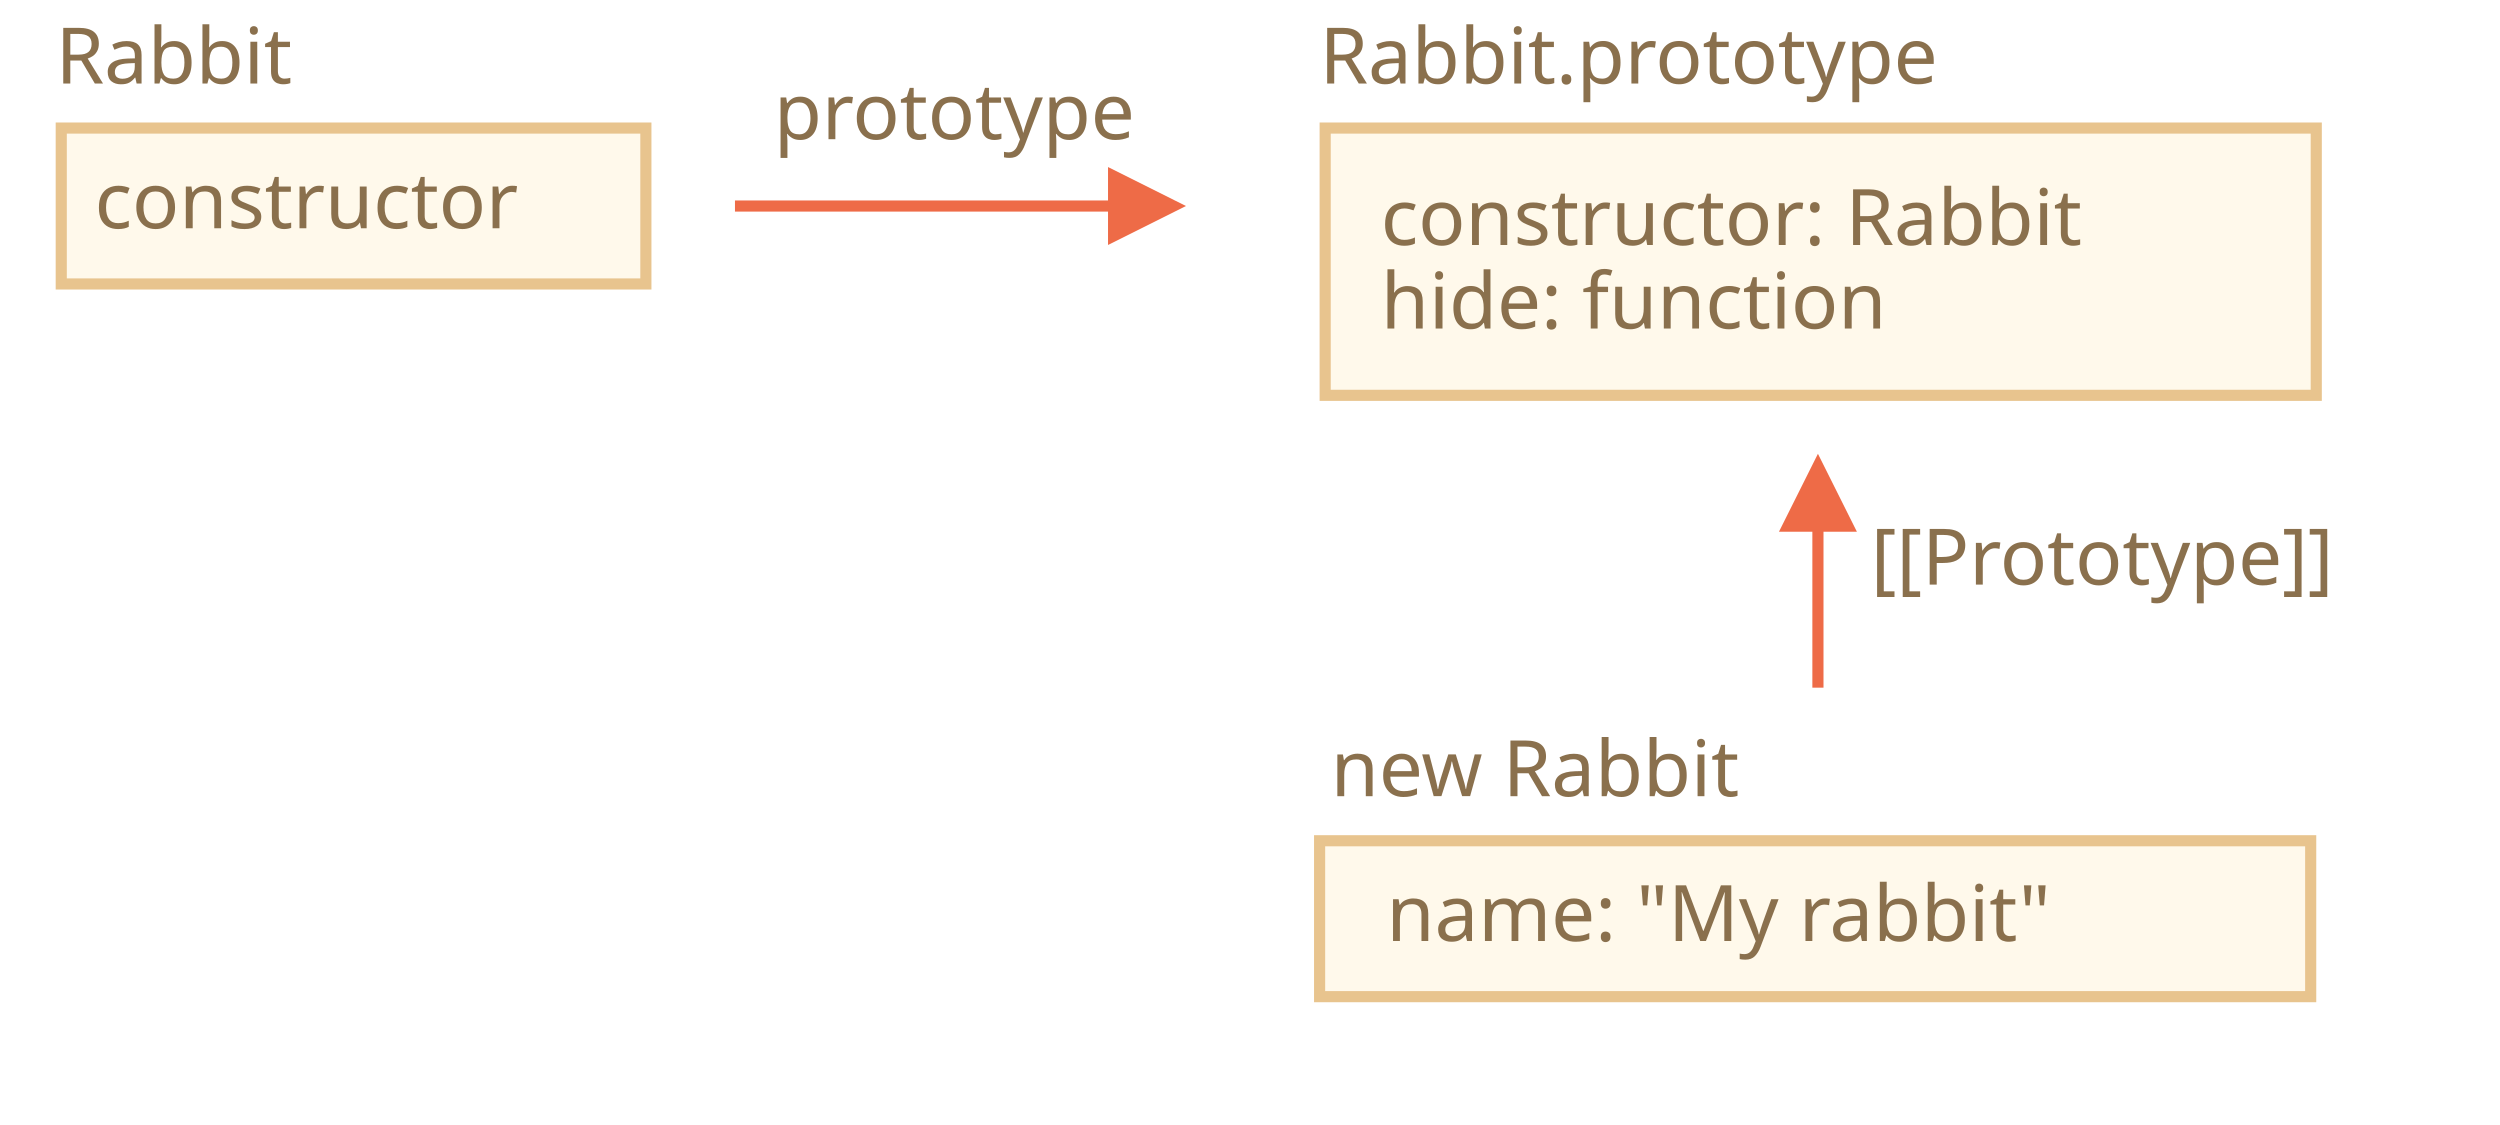
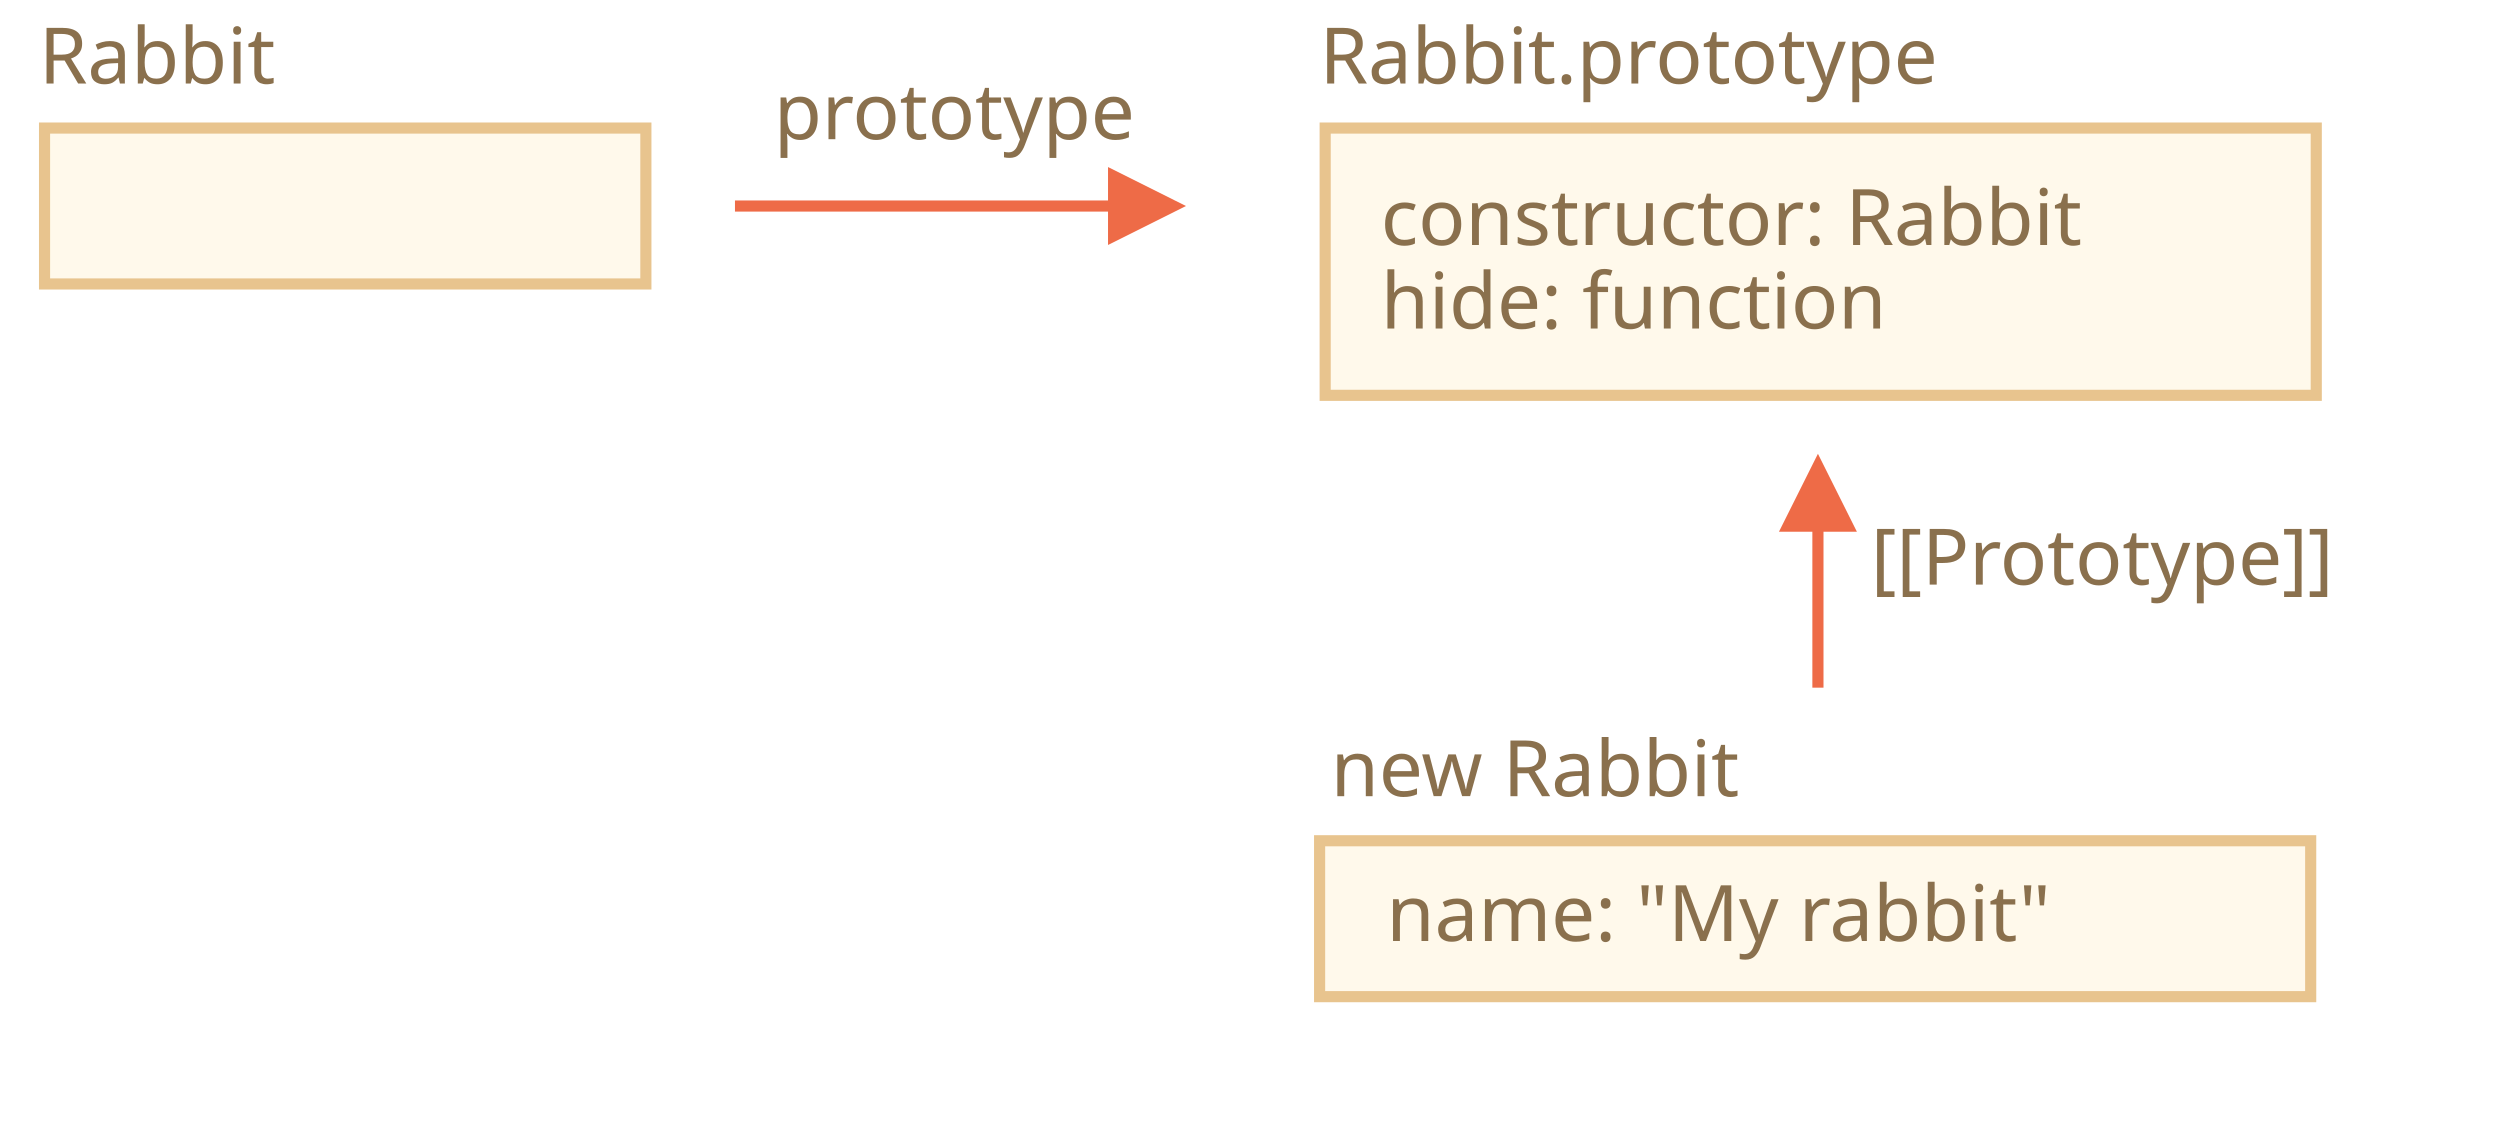
<svg xmlns="http://www.w3.org/2000/svg" width="449px" height="202px" viewBox="0 0 449 202" version="1.1">
  <g id="inheritance" stroke="none" stroke-width="1" fill="none" fill-rule="evenodd">
    <g id="rabbit-animal-independent-rabbit.svg">
      <path d="M238,23 L238,71 L416,71 L416,23 L238,23 Z" id="Rectangle-1" stroke="#E8C48E" stroke-width="2" fill="#FFF9EB" />
      <text id="constructor:-Rabbit" font-family="PTMono-Regular, PT Mono" font-size="14" font-weight="normal" fill="#8A704D">
        <tspan x="248" y="29" />
        <tspan x="248" y="44">constructor: Rabbit</tspan>
        <tspan x="248" y="59">hide: function</tspan>
      </text>
      <text id="Rabbit.prototype" font-family="PTMono-Regular, PT Mono" font-size="14" font-weight="normal" fill="#8A704D">
        <tspan x="237" y="15">Rabbit.prototype</tspan>
      </text>
-       <rect id="Rectangle-1-Copy-2" stroke="#E8C48E" stroke-width="2" fill="#FFF9EB" x="11" y="23" width="105" height="28" />
+       <rect id="Rectangle-1-Copy-2" stroke="#E8C48E" stroke-width="2" fill="#FFF9EB" x="8" y="23" width="108" height="28" />
      <text id="Rabbit" font-family="PTMono-Regular, PT Mono" font-size="14" font-weight="normal" fill="#8A704D">
-         <tspan x="10" y="15">Rabbit</tspan>
+         <tspan x="7" y="15">Rabbit</tspan>
      </text>
      <path d="M237,151 L237,179 L415,179 L415,151 L237,151 Z" id="Rectangle-1-Copy-3" stroke="#E8C48E" stroke-width="2" fill="#FFF9EB" />
      <text id="new-Rabbit" font-family="PTMono-Regular, PT Mono" font-size="14" font-weight="normal" fill="#8A704D">
        <tspan x="239" y="143">new Rabbit</tspan>
      </text>
      <path id="Line" d="M327.5,95.5 L327.5,123.5 L325.5,123.5 L325.5,95.5 L319.5,95.5 L326.5,81.5 L333.5,95.5 L327.5,95.5 Z" fill="#EE6B47" fill-rule="nonzero" />
      <path id="Line-Copy" d="M199,38 L132,38 L132,36 L199,36 L199,30 L213,37 L199,44 L199,38 Z" fill="#EE6B47" fill-rule="nonzero" />
      <text id="[[Prototype]]" font-family="PTMono-Regular, PT Mono" font-size="14" font-weight="normal" fill="#8A704D">
        <tspan x="336" y="105">[[Prototype]]</tspan>
      </text>
      <text id="prototype" font-family="PTMono-Regular, PT Mono" font-size="14" font-weight="normal" fill="#8A704D">
        <tspan x="139" y="25">prototype</tspan>
      </text>
      <text id="name:-&quot;My-rabbit&quot;" font-family="PTMono-Regular, PT Mono" font-size="14" font-weight="normal" fill="#8A704D">
        <tspan x="249" y="169">name: "My rabbit"</tspan>
      </text>
-       <text id="constructor" font-family="PTMono-Regular, PT Mono" font-size="14" font-weight="normal" fill="#8A704D">
-         <tspan x="17" y="41">constructor</tspan>
-       </text>
    </g>
  </g>
</svg>
